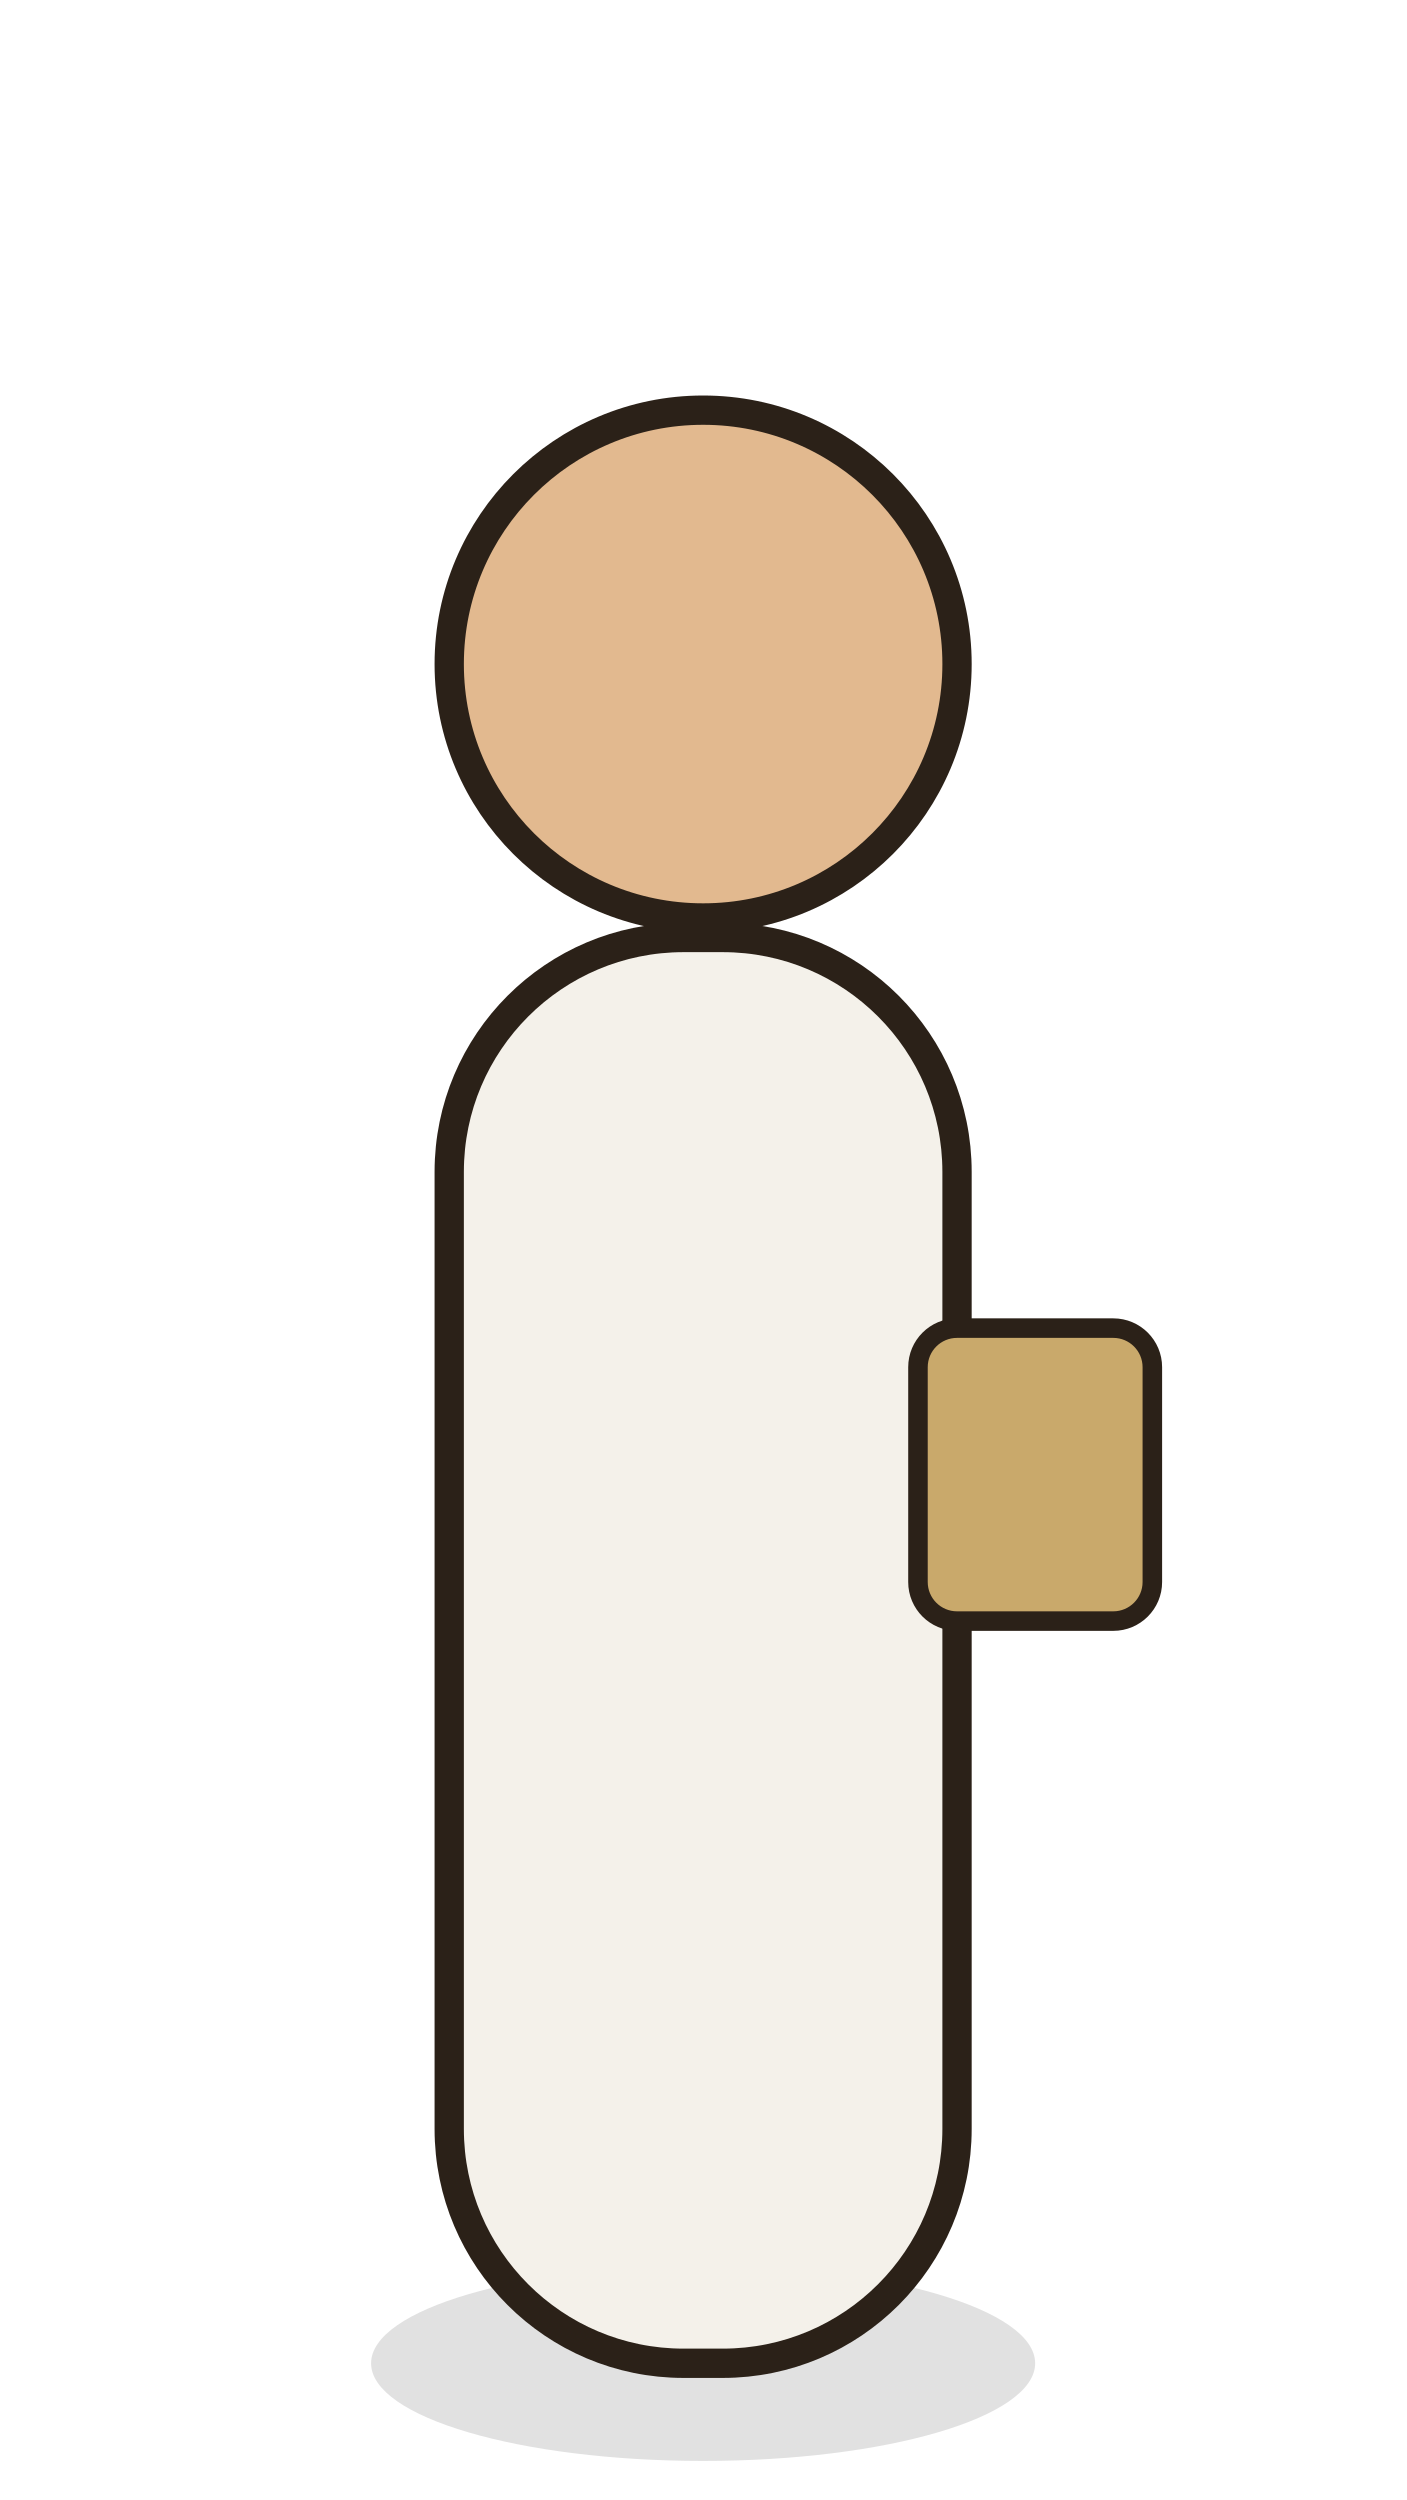
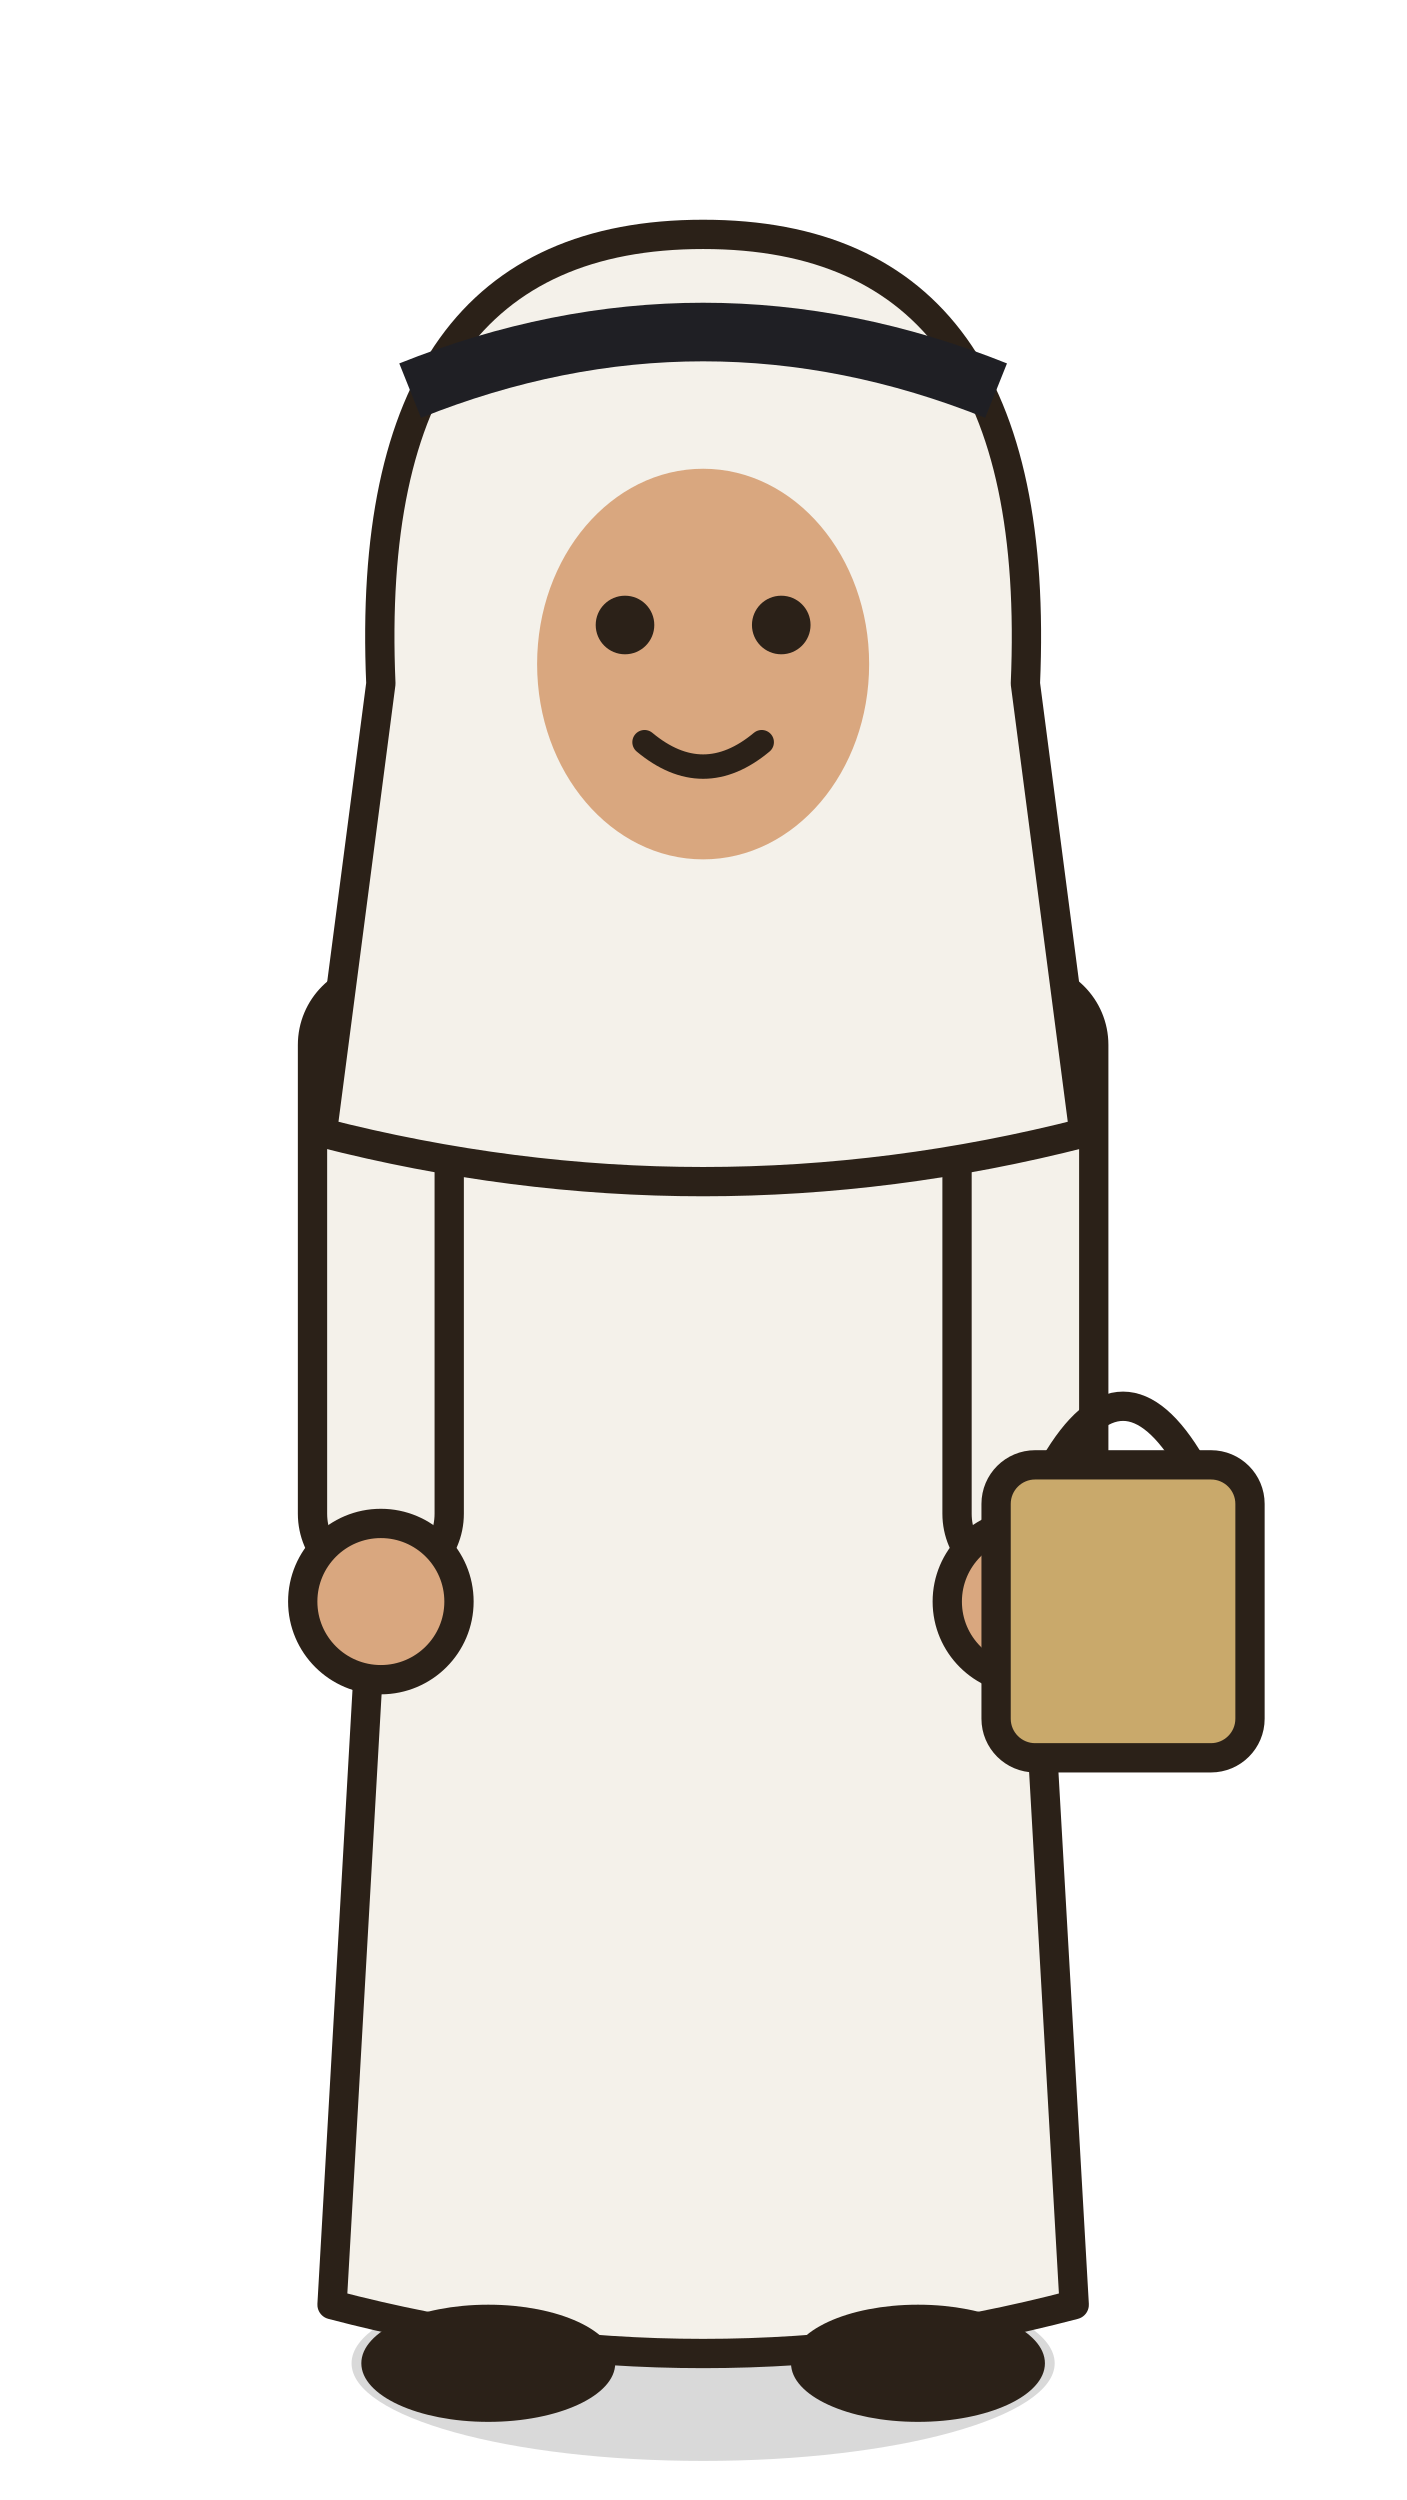
<svg xmlns="http://www.w3.org/2000/svg" width="144" height="256" viewBox="0 0 144 256">
-   <ellipse cx="72" cy="242" rx="34" ry="10" fill="#000" fill-opacity="0.12" />
-   <rect x="46" y="96" width="52" height="146" rx="24" fill="#f4f1ea" stroke="#2b2118" stroke-width="3" />
-   <circle cx="72" cy="68" r="26" fill="#e2b98f" stroke="#2b2118" stroke-width="3" />
-   <rect x="94" y="136" width="24" height="30" rx="4" fill="#c9a96b" stroke="#2b2118" stroke-width="2" />
+   <ellipse cx="72" cy="242" rx="36" ry="10" fill="#000" fill-opacity="0.15" />
+   <path d="M42,96 q30,-14 60,0 l8,140 q-38,10 -76,0 z" fill="#f4f1ea" stroke="#2b2118" stroke-width="3" stroke-linejoin="round" />
+   <ellipse cx="50" cy="242" rx="13" ry="6" fill="#2b2118" />
+   <ellipse cx="94" cy="242" rx="13" ry="6" fill="#2b2118" />
+   <rect x="32" y="100" width="14" height="62" rx="7" fill="#f4f1ea" stroke="#2b2118" stroke-width="3" stroke-linejoin="round" />
+   <rect x="98" y="100" width="14" height="62" rx="7" fill="#f4f1ea" stroke="#2b2118" stroke-width="3" stroke-linejoin="round" />
+   <circle cx="39" cy="164" r="8" fill="#d9a77f" stroke="#2b2118" stroke-width="3" stroke-linejoin="round" />
+   <circle cx="105" cy="164" r="8" fill="#d9a77f" stroke="#2b2118" stroke-width="3" stroke-linejoin="round" />
+   <circle cx="72" cy="64" r="27" fill="#d9a77f" stroke="#2b2118" stroke-width="3" stroke-linejoin="round" />
+   <path d="M39,70 q-2,-46 33,-46 q35,0 33,46 l6,46 q-39,10 -78,0z" fill="#f4f1ea" stroke="#2b2118" stroke-width="3" stroke-linejoin="round" />
+   <ellipse cx="72" cy="68" rx="17" ry="20" fill="#d9a77f" />
+   <path d="M42,40 q30,-12 60,0" fill="none" stroke="#1f1f24" stroke-width="6" />
+   <circle cx="64" cy="64" r="3" fill="#2b2118" />
+   <circle cx="80" cy="64" r="3" fill="#2b2118" />
+   <path d="M66,76 q6,5 12,0" fill="none" stroke="#2b2118" stroke-width="2.5" stroke-linecap="round" />
+   <rect x="102" y="150" width="26" height="30" rx="4" fill="#c9a96b" stroke="#2b2118" stroke-width="3" stroke-linejoin="round" />
+   <path d="M108,150 q7,-12 14,0" fill="none" stroke="#2b2118" stroke-width="3" />
</svg>
